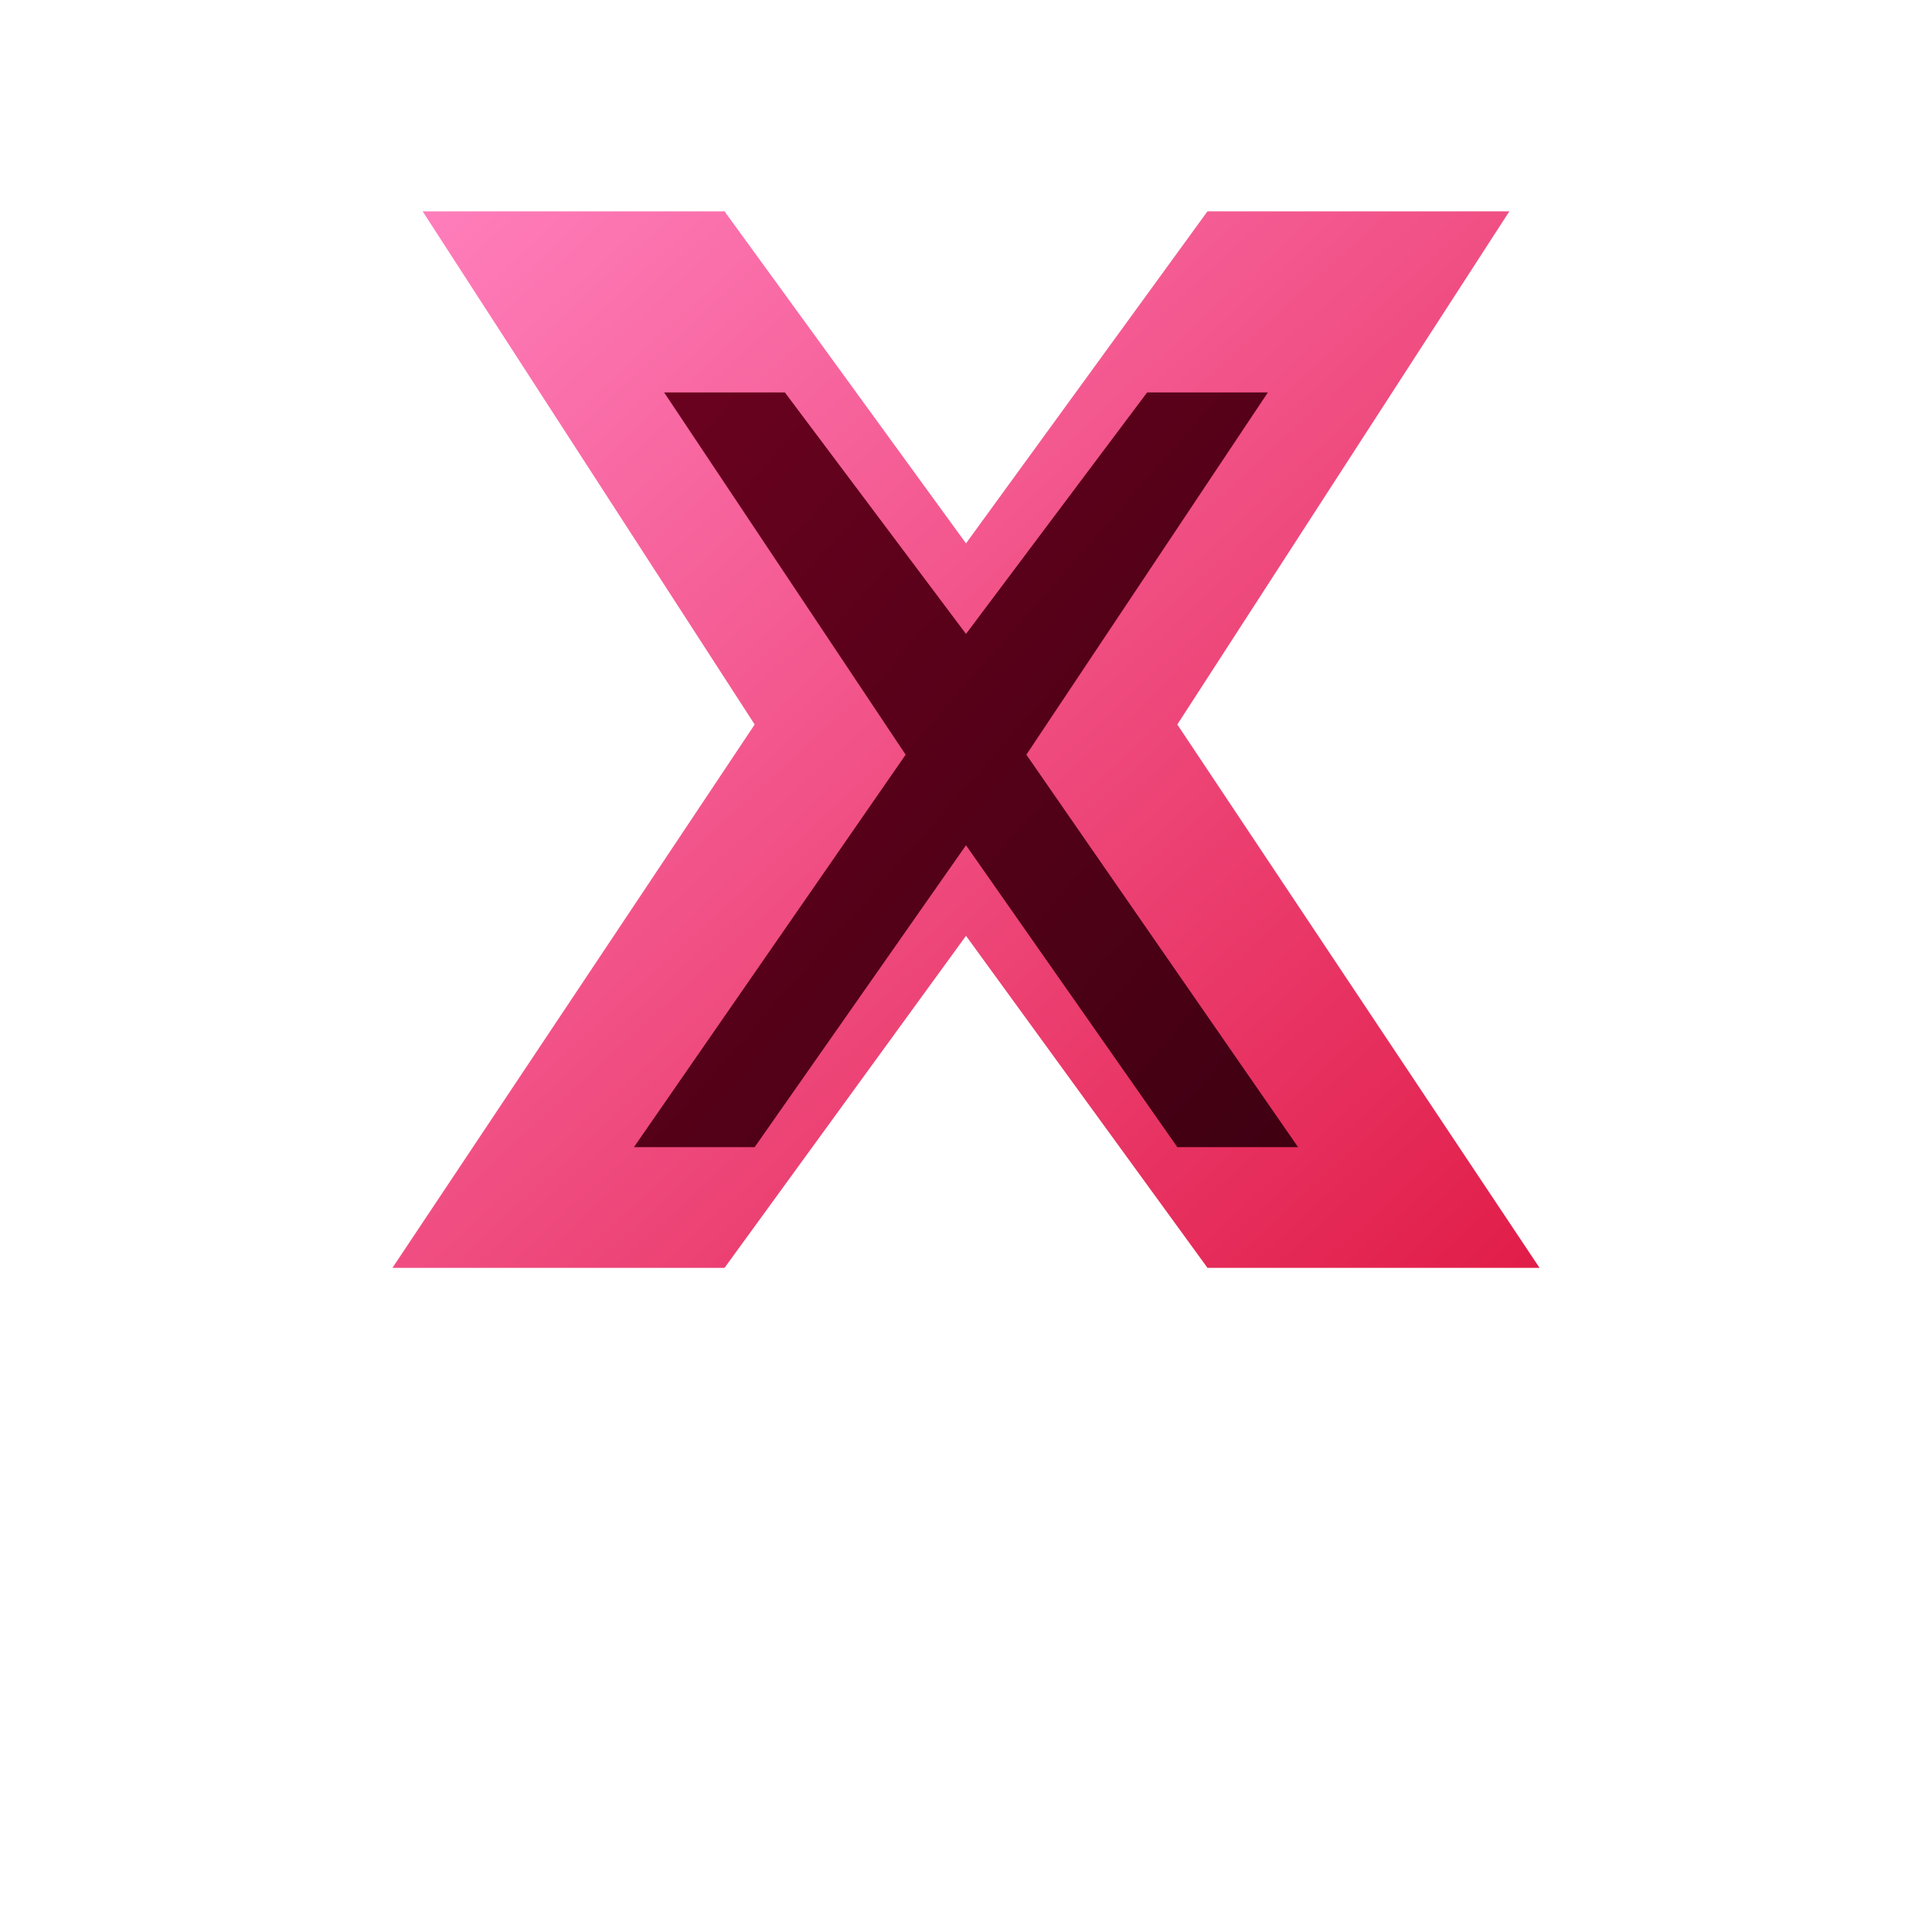
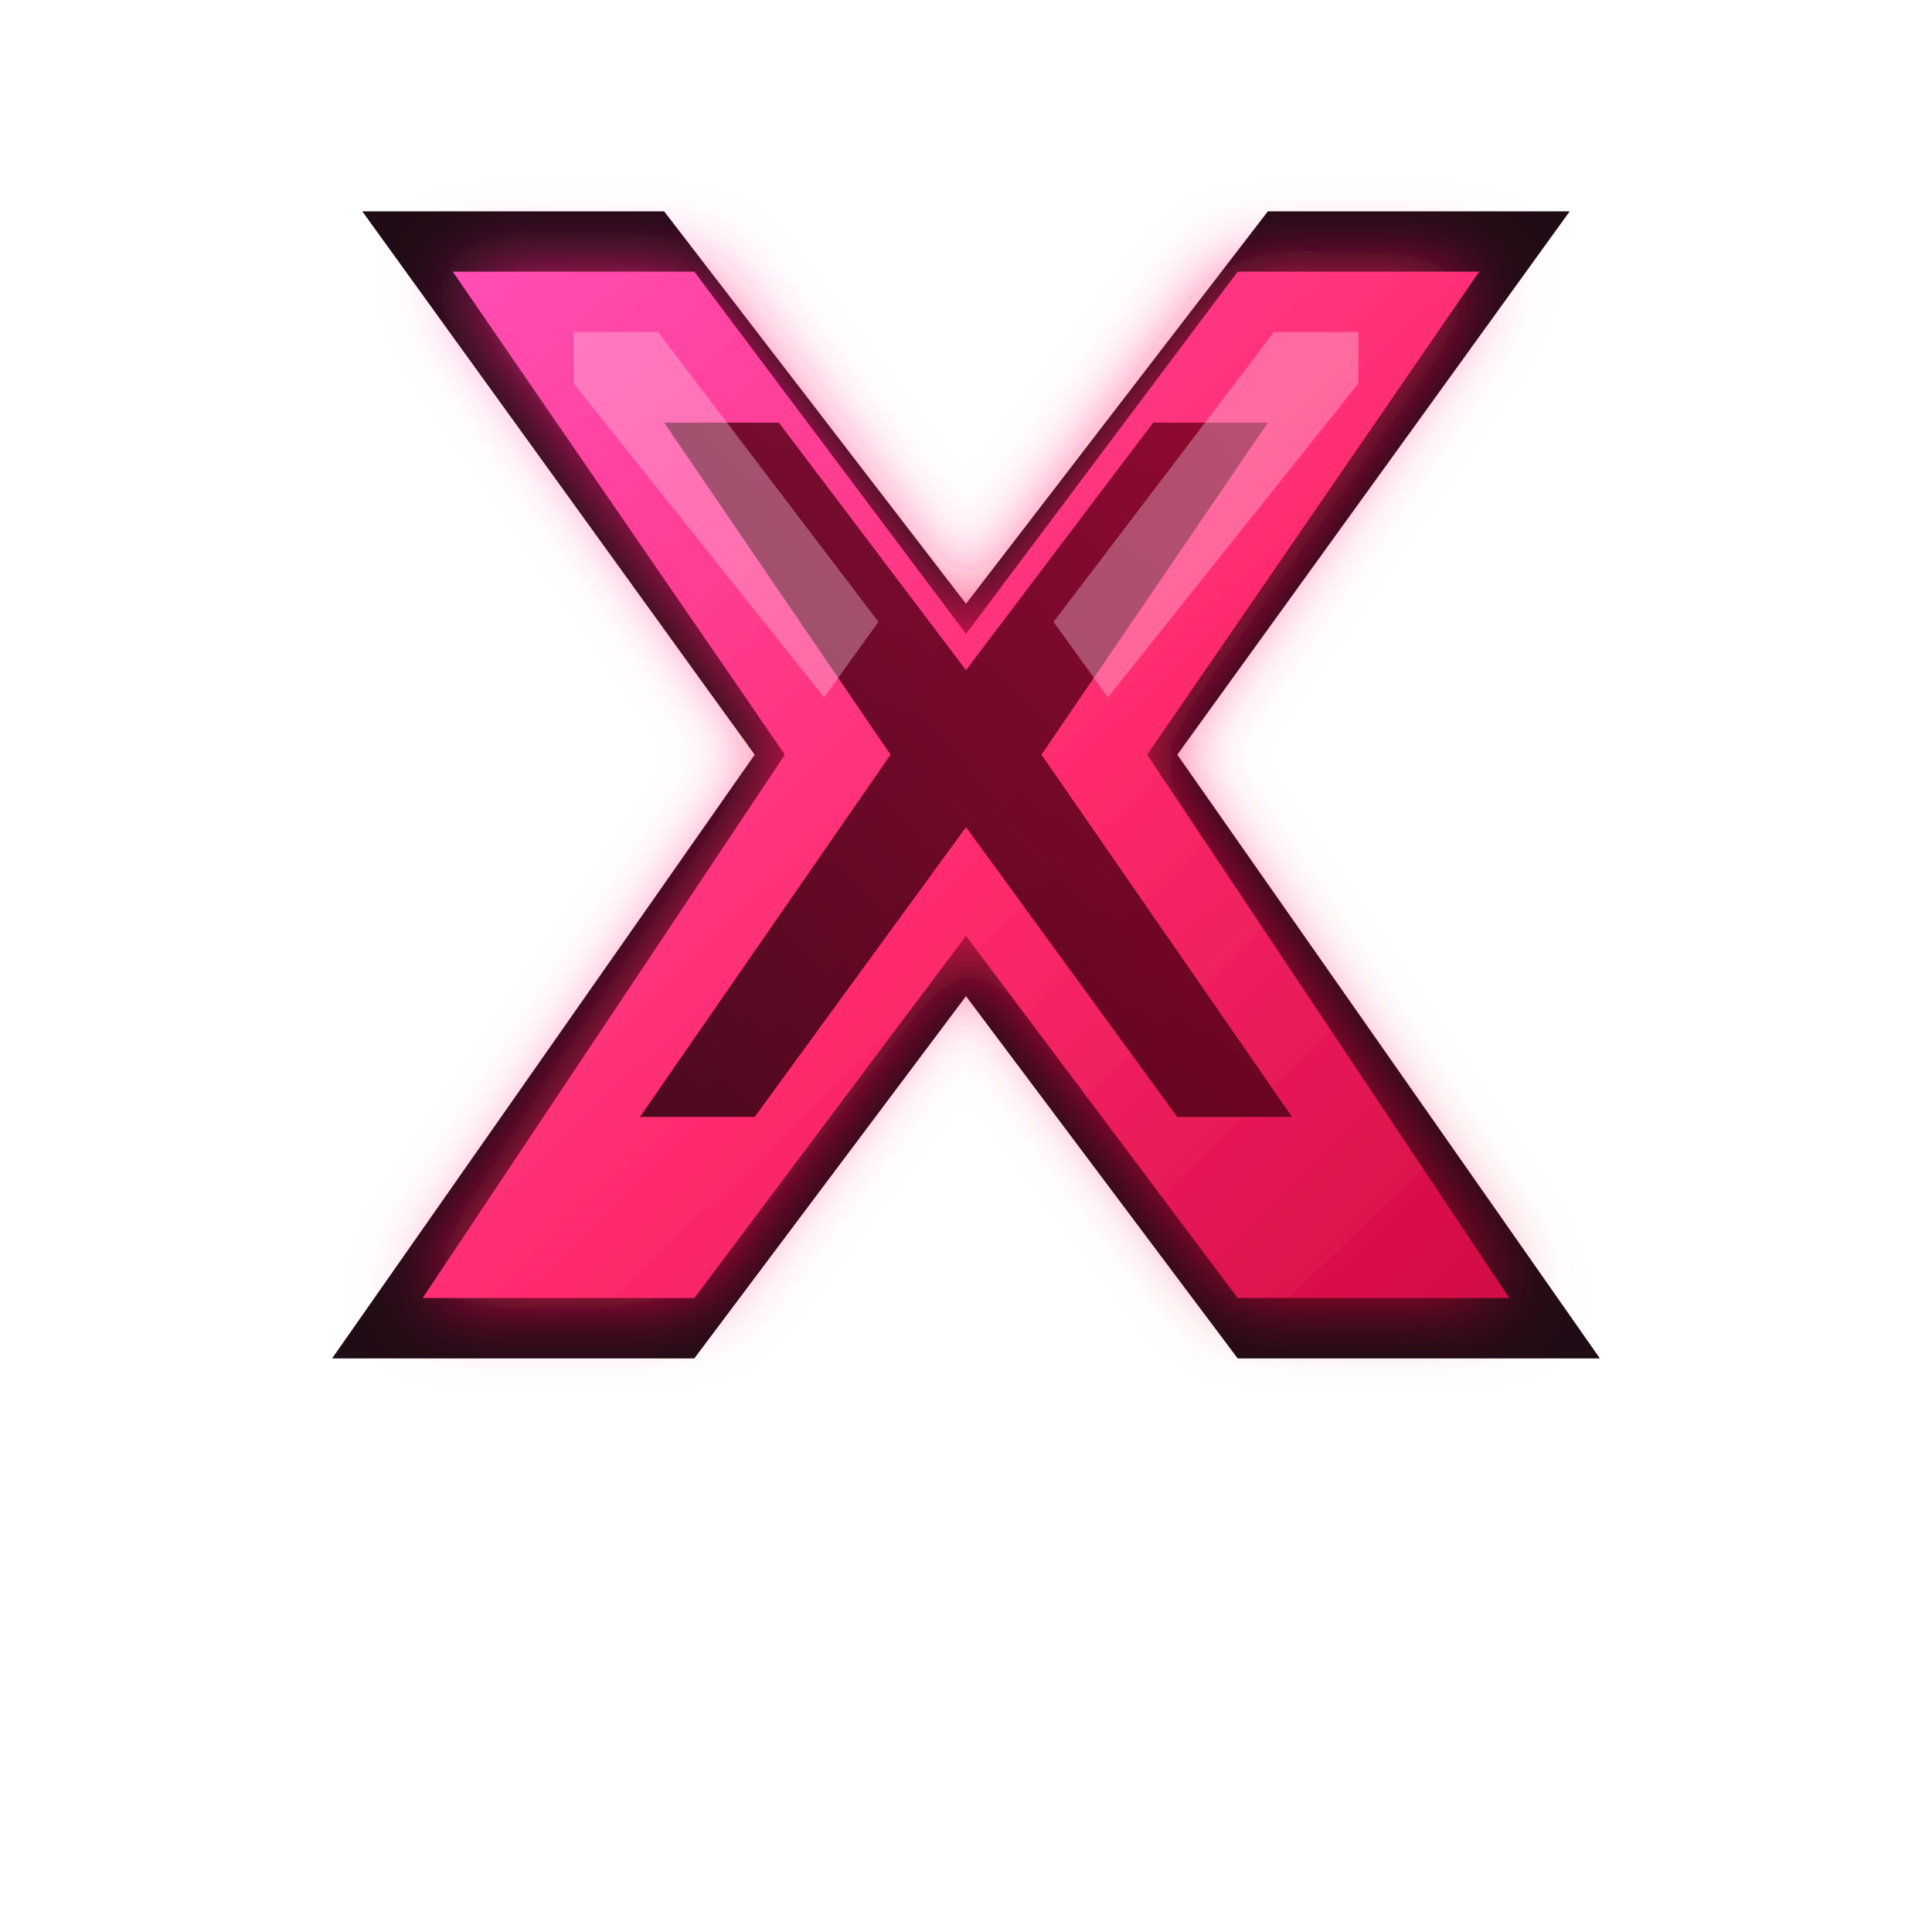
<svg xmlns="http://www.w3.org/2000/svg" viewBox="0 0 64 64" role="img" aria-labelledby="title desc">
  <defs>
-     <linearGradient id="outer" x1="0%" y1="0%" x2="100%" y2="100%">
-       <stop offset="0%" stop-color="#ff7fbd" />
-       <stop offset="100%" stop-color="#e11d48" />
+     <linearGradient id="g1" x1="0" y1="0" x2="1" y2="1">
+       <stop offset="0" stop-color="#ff4fb8" />
+       <stop offset="0.55" stop-color="#ff2b6d" />
+       <stop offset="1" stop-color="#d10a43" />
    </linearGradient>
-     <linearGradient id="inner" x1="0%" y1="0%" x2="100%" y2="100%">
-       <stop offset="0%" stop-color="#6b021f" />
-       <stop offset="100%" stop-color="#3f0012" />
+     <linearGradient id="g2" x1="1" y1="0" x2="0" y2="1">
+       <stop offset="0" stop-color="#7a001f" stop-opacity="0.9" />
+       <stop offset="1" stop-color="#24000d" stop-opacity="0.9" />
    </linearGradient>
+     <filter id="softGlow" x="-20%" y="-20%" width="140%" height="140%">
+       <feGaussianBlur stdDeviation="1.25" result="b" />
+       <feColorMatrix in="b" type="matrix" values="1 0 0 0 0                 0 0.25 0 0 0                 0 0 0.55 0 0                 0 0 0 0.85 0" result="c" />
+       <feMerge>
+         <feMergeNode in="c" />
+         <feMergeNode in="SourceGraphic" />
+       </feMerge>
+     </filter>
  </defs>
-   <path fill="url(#outer)" d="M14 7h10l8 11 8-11h10L39 24l12 18H40L32 31l-8 11H13l12-18z" />
-   <path fill="url(#inner)" d="M22 13h4l6 8 6-8h4l-8 12 9 13h-4l-7-10-7 10h-4l9-13z" />
+   <path fill="#14000a" d="M12 7h10l10 13L42 7h10L39 25l14 20H41L32 33 23 45H11l14-20z" opacity="0.95" />
+   <path fill="url(#g1)" filter="url(#softGlow)" d="M15 9h8l9 12 9-12h8L38 25l12 18h-9L32 31 23 43h-9l12-18z" />
+   <path fill="url(#g2)" opacity="0.9" d="M22 14h3.8L32 22.2 38.2 14H42l-7.5 11 8.3 12h-3.8L32 27.4 25 37h-3.8l8.3-12z" />
+   <path fill="#ffd1e8" opacity="0.35" d="M19 11h2.8l7.3 9.6-1.8 2.5L19 12.7zM45 11h-2.8l-7.3 9.6 1.8 2.5L45 12.7z" />
</svg>
